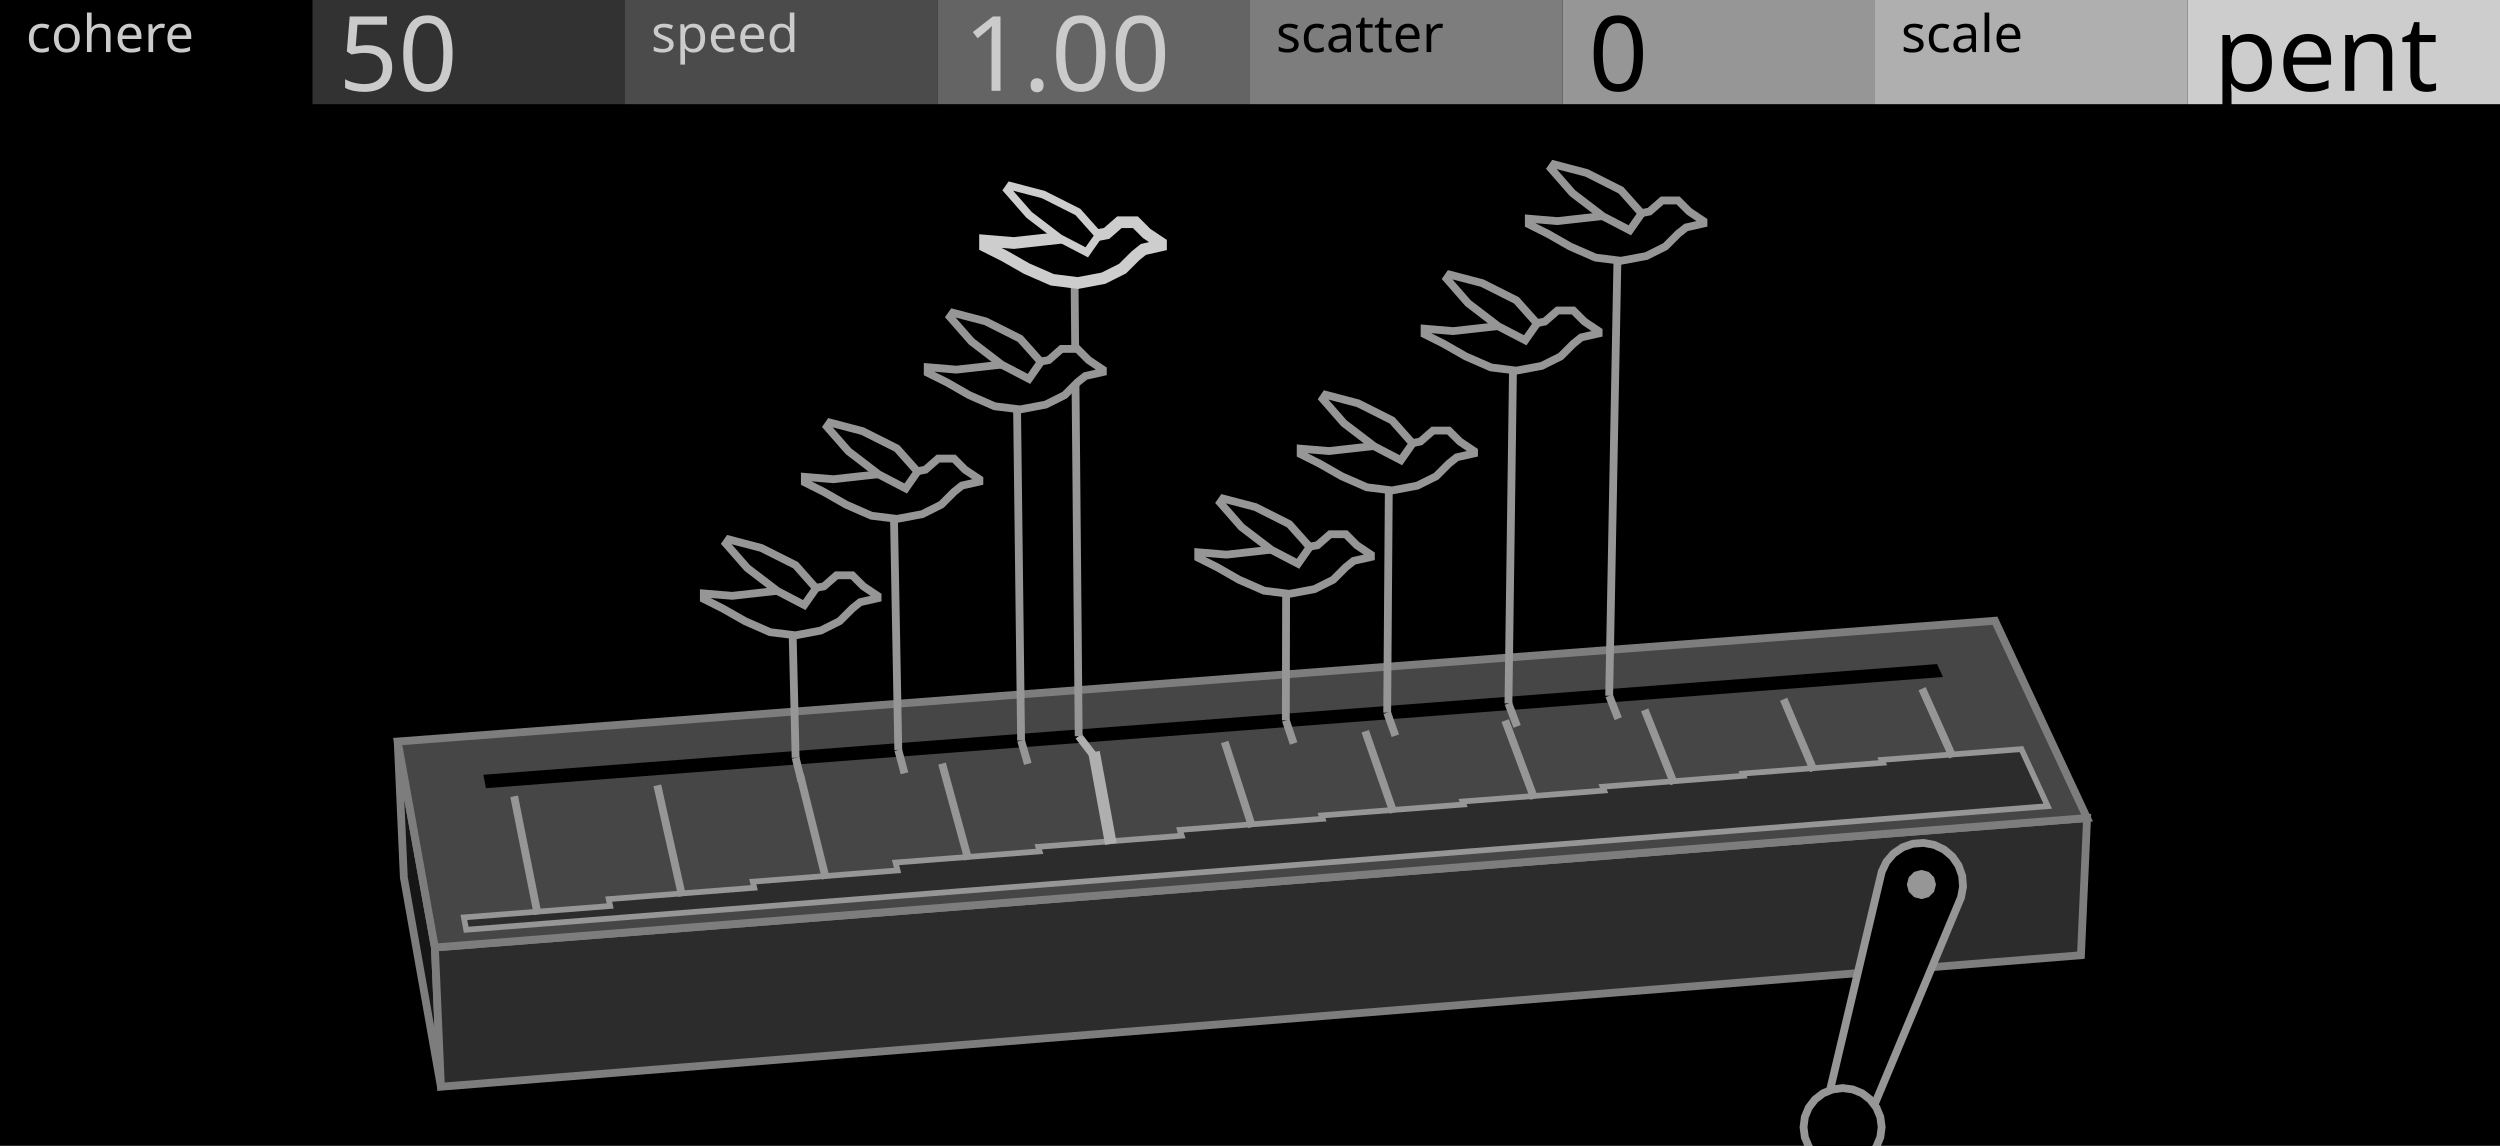
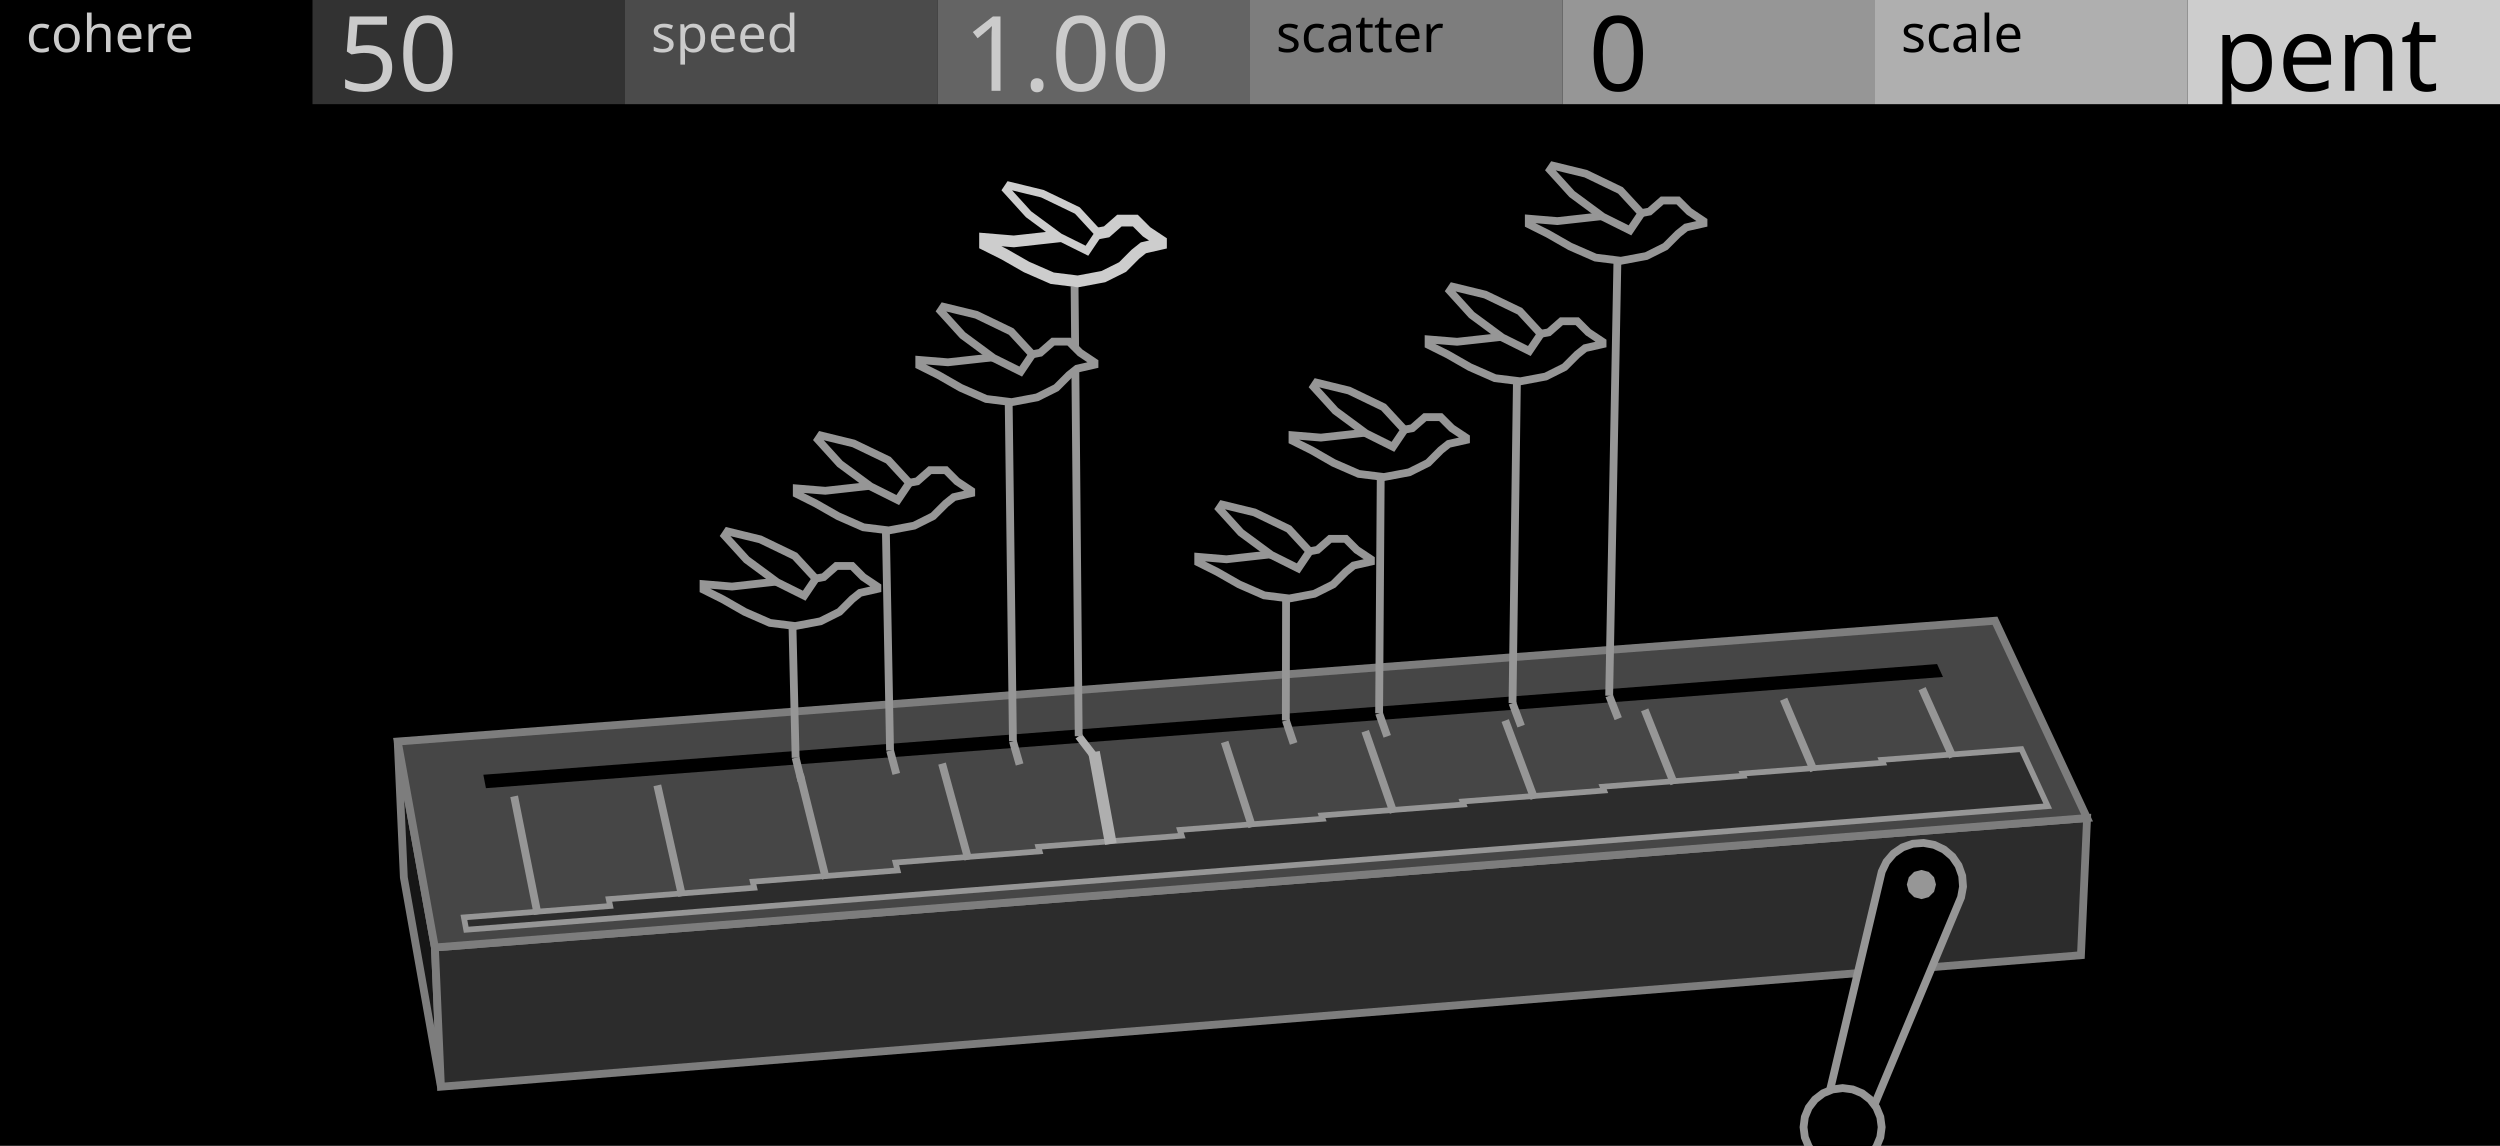
<svg xmlns="http://www.w3.org/2000/svg" width="480" height="220" viewBox="0 0 480 220">
  <g id="preview_canvas">
    <rect x="0" y="0" width="480" height="220" fill="#000000" stroke="none" />
  </g>
  <g id="preview_header">
    <rect x="0" y="0" width="60" height="20" fill="#000000" stroke="none" />
    <rect x="60" y="0" width="60" height="20" fill="#323232" stroke="none" />
    <rect x="120" y="0" width="60" height="20" fill="#4B4B4B" stroke="none" />
    <rect x="180" y="0" width="60" height="20" fill="#646464" stroke="none" />
    <rect x="240" y="0" width="60" height="20" fill="#7D7D7D" stroke="none" />
    <rect x="300" y="0" width="60" height="20" fill="#969696" stroke="none" />
    <rect x="360" y="0" width="60" height="20" fill="#AFAFAF" stroke="none" />
    <rect x="420" y="0" width="60" height="20" fill="#CDCDCD" stroke="none" />
    <text transform="matrix(1 0 0 1 5 10)" fill="#CBCBCB" stroke="none" font-family="UniversNextPro-Light" font-size="10px">cohere</text>
    <text transform="matrix(1 0 0 1 125 10)" fill="#CBCBCB" stroke="none" font-family="UniversNextPro-Light" font-size="10px">speed</text>
    <text transform="matrix(1 0 0 1 245 10)" fill="#000000" stroke="none" font-family="UniversNextPro-Light" font-size="10px">scatter</text>
    <text transform="matrix(1 0 0 1 365 10)" fill="#000000" stroke="none" font-family="UniversNextPro-Light" font-size="10px">scale</text>
    <text transform="matrix(1 0 0 1 65 17.44)" fill="#CBCBCB" stroke="none" font-family="UniversNextPro-Light" font-size="20px">50</text>
    <text transform="matrix(1 0 0 1 185 17.44)" fill="#CBCBCB" stroke="none" font-family="UniversNextPro-Light" font-size="20px">1.00</text>
    <text transform="matrix(1 0 0 1 305 17.44)" fill="#000000" stroke="none" font-family="UniversNextPro-Light" font-size="20px">0</text>
    <text transform="matrix(1 0 0 1 425 17.44)" fill="#000000" stroke="none" font-family="UniversNextPro-Light" font-size="20px">pent</text>
  </g>
  <path d="M 83.5 181.91 L 76.36 142.37 L 77.54 168.48 L 84.66 208.65 Z" fill="#161616" stroke="#7D7D7D" stroke-width="1.5" />
  <path d="M 83.5 181.91 L 400.72 157.06 L 399.54 183.4 L 84.66 208.65 Z" fill="#2C2C2C" stroke="#7D7D7D" stroke-width="1.5" />
  <path d="M 83.5 181.91 L 400.72 157.06 L 383.04 119.18 L 76.36 142.37 Z" fill="#464646" stroke="#7D7D7D" stroke-width="1.5" />
  <path d="M 93.3 151.33 L 373.05 129.98 L 371.92 127.5 L 92.8 148.75 Z" fill="#000000" stroke="none" stroke-width="0" />
  <path d="M 89.51 178.51 L 393.16 154.78 L 388.11 143.83 L 361.28 145.9 L 361.52 146.45 L 334.58 148.53 L 334.75 148.95 L 307.7 151.05 L 307.99 151.78 L 280.81 153.89 L 281.02 154.46 L 253.73 156.57 L 253.95 157.21 L 226.54 159.34 L 226.89 160.46 L 199.35 162.59 L 199.6 163.46 L 171.94 165.61 L 172.33 167.12 L 144.53 169.28 L 144.81 170.45 L 116.87 172.63 L 117.15 173.95 L 89.07 176.14 Z" fill="#2C2C2C" stroke="#969696" stroke-width="1.1" />
  <path d="M 103.96 175.4 L 99.45 152.74 L 97.98 153.04 L 102.49 175.69 Z" fill="#969696" stroke="none" stroke-width="0" />
  <path d="M 131.69 171.88 L 126.94 150.62 L 125.47 150.95 L 130.23 172.21 Z" fill="#969696" stroke="none" stroke-width="0" />
  <path d="M 159.3 168.52 L 154.32 148.51 L 152.86 148.88 L 157.84 168.88 Z" fill="#969696" stroke="none" stroke-width="0" />
  <path d="M 186.64 164.83 L 181.6 146.41 L 180.15 146.81 L 185.2 165.23 Z" fill="#969696" stroke="none" stroke-width="0" />
  <path d="M 214.39 161.82 L 211.15 144.18 L 208.94 144.58 L 212.18 162.22 Z" fill="#AFAFAF" stroke="none" stroke-width="0" />
  <path d="M 241.13 158.54 L 235.85 142.23 L 234.43 142.69 L 239.7 159 Z" fill="#969696" stroke="none" stroke-width="0" />
  <path d="M 268.27 155.76 L 262.83 140.15 L 261.41 140.64 L 266.85 156.25 Z" fill="#969696" stroke="none" stroke-width="0" />
  <path d="M 295.3 153.06 L 289.7 138.08 L 288.3 138.61 L 293.89 153.58 Z" fill="#969696" stroke="none" stroke-width="0" />
  <path d="M 322.13 150.21 L 316.48 136.02 L 315.08 136.57 L 320.74 150.76 Z" fill="#969696" stroke="none" stroke-width="0" />
  <path d="M 348.96 147.68 L 343.15 133.96 L 341.77 134.55 L 347.58 148.26 Z" fill="#969696" stroke="none" stroke-width="0" />
  <path d="M 375.61 145.03 L 369.73 131.92 L 368.36 132.53 L 374.24 145.65 Z" fill="#969696" stroke="none" stroke-width="0" />
  <path d="M 361.3 167.35 L 362.2 165.47 L 363.56 163.88 L 365.28 162.7 L 367.25 162 L 369.33 161.84 L 371.38 162.22 L 373.27 163.12 L 374.86 164.47 L 376.04 166.19 L 376.74 168.16 L 376.9 170.24 L 376.52 172.3 L 357.58 217.65 L 349.97 215.17 Z" fill="#000000" stroke="#969696" stroke-width="1.5" />
  <path d="M 371.71 169.83 L 371.34 171.23 L 370.31 172.25 L 368.91 172.63 L 367.51 172.25 L 366.49 171.23 L 366.11 169.83 L 366.49 168.43 L 367.51 167.4 L 368.91 167.03 L 370.31 167.4 L 371.34 168.43 Z" fill="#969696" stroke="none" stroke-width="0" />
  <path d="M 361.28 216.41 L 361.02 218.35 L 360.27 220.16 L 359.08 221.71 L 357.53 222.9 L 355.72 223.65 L 353.78 223.91 L 351.84 223.65 L 350.03 222.9 L 348.47 221.71 L 347.28 220.16 L 346.53 218.35 L 346.28 216.41 L 346.53 214.47 L 347.28 212.66 L 348.47 211.11 L 350.03 209.91 L 351.84 209.17 L 353.78 208.91 L 355.72 209.17 L 357.53 209.91 L 359.08 211.11 L 360.27 212.66 L 361.02 214.47 Z" fill="#000000" stroke="#969696" stroke-width="1.5" />
  <path d="M 152.03 145.67 L 153.15 150.17 L 154.6 149.8 L 153.49 145.31 Z" fill="#969696" stroke="none" stroke-width="0" />
-   <path d="M 153.51 145.47 L 152.87 118.93 L 151.37 118.97 L 152.01 145.51 Z" fill="#969696" stroke="none" stroke-width="0" />
-   <path d="M 171.74 144.18 L 172.94 148.66 L 174.39 148.28 L 173.19 143.79 Z" fill="#969696" stroke="none" stroke-width="0" />
-   <path d="M 173.22 143.97 L 172.34 96.57 L 170.84 96.6 L 171.72 144 Z" fill="#969696" stroke="none" stroke-width="0" />
-   <path d="M 195.33 142.4 L 196.62 146.87 L 198.06 146.45 L 196.77 141.98 Z" fill="#969696" stroke="none" stroke-width="0" />
-   <path d="M 196.8 142.18 L 195.99 75.54 L 194.49 75.56 L 195.3 142.2 Z" fill="#969696" stroke="none" stroke-width="0" />
+   <path d="M 153.51 145.47 L 152.83 117.15 L 151.33 117.19 L 152.01 145.51 Z" fill="#969696" stroke="none" stroke-width="0" />
+   <path d="M 170.17 144.3 L 171.36 148.78 L 172.81 148.4 L 171.62 143.91 Z" fill="#969696" stroke="none" stroke-width="0" />
+   <path d="M 171.64 144.09 L 170.78 98.79 L 169.28 98.81 L 170.14 144.12 Z" fill="#969696" stroke="none" stroke-width="0" />
+   <path d="M 193.76 142.52 L 195.04 146.99 L 196.49 146.57 L 195.2 142.1 Z" fill="#969696" stroke="none" stroke-width="0" />
+   <path d="M 195.23 142.3 L 194.38 74.14 L 192.88 74.16 L 193.73 142.32 Z" fill="#969696" stroke="none" stroke-width="0" />
  <path d="M 206.51 141.8 L 209.83 146.12 L 211.02 145.2 L 207.7 140.89 Z" fill="#AFAFAF" stroke="none" stroke-width="0" />
-   <path d="M 207.86 141.34 L 207.08 55.26 L 205.58 55.27 L 206.36 141.35 Z" fill="#969696" stroke="none" stroke-width="0" />
+   <path d="M 207.86 141.34 L 207.07 54.95 L 205.57 54.97 L 206.36 141.35 Z" fill="#969696" stroke="none" stroke-width="0" />
  <path d="M 246.17 138.55 L 247.66 142.99 L 249.09 142.51 L 247.6 138.08 Z" fill="#969696" stroke="none" stroke-width="0" />
-   <path d="M 247.63 138.32 L 247.69 111.01 L 246.19 111.01 L 246.13 138.31 Z" fill="#969696" stroke="none" stroke-width="0" />
-   <path d="M 265.63 137.08 L 267.2 141.51 L 268.61 141.01 L 267.05 136.58 Z" fill="#969696" stroke="none" stroke-width="0" />
-   <path d="M 267.09 136.84 L 267.42 91.14 L 265.92 91.13 L 265.59 136.83 Z" fill="#969696" stroke="none" stroke-width="0" />
-   <path d="M 288.92 135.32 L 290.58 139.73 L 291.98 139.21 L 290.32 134.79 Z" fill="#969696" stroke="none" stroke-width="0" />
-   <path d="M 290.37 135.07 L 291.28 68.13 L 289.78 68.11 L 288.87 135.05 Z" fill="#969696" stroke="none" stroke-width="0" />
+   <path d="M 247.63 138.32 L 247.68 111.9 L 246.18 111.89 L 246.13 138.31 Z" fill="#969696" stroke="none" stroke-width="0" />
+   <path d="M 264.08 137.2 L 265.64 141.63 L 267.05 141.13 L 265.49 136.7 Z" fill="#969696" stroke="none" stroke-width="0" />
+   <path d="M 265.54 136.95 L 265.87 88.57 L 264.37 88.56 L 264.04 136.94 Z" fill="#969696" stroke="none" stroke-width="0" />
+   <path d="M 289.69 135.26 L 291.35 139.67 L 292.76 139.15 L 291.1 134.73 Z" fill="#969696" stroke="none" stroke-width="0" />
+   <path d="M 291.15 135.01 L 292.04 70.19 L 290.54 70.17 L 289.65 134.99 Z" fill="#969696" stroke="none" stroke-width="0" />
  <path d="M 308.27 133.86 L 310 138.26 L 311.39 137.71 L 309.66 133.31 Z" fill="#969696" stroke="none" stroke-width="0" />
  <path d="M 309.71 133.6 L 311.35 47.04 L 309.85 47.01 L 308.21 133.57 Z" fill="#969696" stroke="none" stroke-width="0" />
-   <path d="M 168.5 114.4 L 168.5 114.86 L 165.16 115.61 L 163.64 116.83 L 161.22 119.25 L 157.58 121.07 L 152.73 121.98 L 147.87 121.38 L 143.02 119.25 L 138.77 116.83 L 135.14 115.01 L 135.14 113.95 L 140.59 114.4 L 146.05 113.79 L 151.51 113.19 L 155.76 113.04 L 158.19 112.58 L 160.61 110.46 L 163.64 110.46 L 165.77 112.58 Z" fill="#000000" stroke="#969696" stroke-width="1.5" />
-   <path d="M 154.42 116.17 L 149.27 113.48 L 143.48 109.06 L 139.36 104.36 L 139.92 103.57 L 146.17 105.21 L 152.75 108.51 L 156.68 112.94 Z" fill="#000000" stroke="#969696" stroke-width="1.5" />
-   <path d="M 188.04 92.01 L 188.04 92.47 L 184.68 93.23 L 183.16 94.45 L 180.72 96.89 L 177.07 98.72 L 172.2 99.63 L 167.32 99.02 L 162.45 96.89 L 158.18 94.45 L 154.53 92.62 L 154.53 91.56 L 160.01 92.01 L 165.49 91.4 L 170.98 90.8 L 175.24 90.64 L 177.68 90.19 L 180.12 88.05 L 183.16 88.05 L 185.29 90.19 Z" fill="#000000" stroke="#969696" stroke-width="1.5" />
-   <path d="M 173.9 93.79 L 168.72 91.09 L 162.91 86.65 L 158.77 81.93 L 159.33 81.13 L 165.61 82.78 L 172.21 86.1 L 176.17 90.54 Z" fill="#000000" stroke="#969696" stroke-width="1.5" />
-   <path d="M 211.75 70.97 L 211.75 71.43 L 208.39 72.19 L 206.86 73.41 L 204.42 75.86 L 200.75 77.69 L 195.86 78.61 L 190.96 78 L 186.07 75.86 L 181.79 73.41 L 178.12 71.58 L 178.12 70.51 L 183.63 70.97 L 189.13 70.36 L 194.63 69.74 L 198.91 69.59 L 201.36 69.13 L 203.8 66.99 L 206.86 66.99 L 209 69.13 Z" fill="#000000" stroke="#969696" stroke-width="1.5" />
-   <path d="M 197.56 72.75 L 192.37 70.04 L 186.53 65.58 L 182.38 60.85 L 182.95 60.05 L 189.25 61.7 L 195.87 65.03 L 199.84 69.49 Z" fill="#000000" stroke="#969696" stroke-width="1.5" />
-   <path d="M 222.91 46.66 L 222.91 47.12 L 219.53 47.89 L 218 49.12 L 215.54 51.57 L 211.85 53.42 L 206.94 54.34 L 202.03 53.72 L 197.11 51.57 L 192.82 49.12 L 189.13 47.27 L 189.13 46.2 L 194.66 46.66 L 200.19 46.05 L 205.71 45.43 L 210.01 45.28 L 212.47 44.82 L 214.93 42.67 L 218 42.67 L 220.15 44.82 Z" fill="#000000" stroke="#CDCDCD" stroke-width="2.25" />
-   <path d="M 208.66 48.45 L 203.44 45.73 L 197.58 41.25 L 193.41 36.49 L 193.97 35.69 L 200.31 37.35 L 206.96 40.7 L 210.95 45.18 Z" fill="#000000" stroke="#CDCDCD" stroke-width="1.5" />
-   <path d="M 263.21 106.49 L 263.21 106.94 L 259.9 107.69 L 258.39 108.9 L 255.98 111.31 L 252.36 113.12 L 247.54 114.02 L 242.72 113.42 L 237.89 111.31 L 233.68 108.9 L 230.06 107.09 L 230.06 106.04 L 235.48 106.49 L 240.91 105.89 L 246.33 105.28 L 250.55 105.13 L 252.96 104.68 L 255.38 102.57 L 258.39 102.57 L 260.5 104.68 Z" fill="#000000" stroke="#969696" stroke-width="1.5" />
-   <path d="M 249.22 108.24 L 244.1 105.57 L 238.35 101.18 L 234.26 96.51 L 234.81 95.72 L 241.03 97.35 L 247.56 100.64 L 251.47 105.03 Z" fill="#000000" stroke="#969696" stroke-width="1.5" />
-   <path d="M 283.01 86.6 L 283.01 87.05 L 279.68 87.81 L 278.17 89.02 L 275.75 91.44 L 272.12 93.25 L 267.28 94.16 L 262.44 93.56 L 257.6 91.44 L 253.36 89.02 L 249.73 87.2 L 249.73 86.15 L 255.18 86.6 L 260.62 85.99 L 266.07 85.39 L 270.3 85.24 L 272.72 84.78 L 275.14 82.67 L 278.17 82.67 L 280.29 84.78 Z" fill="#000000" stroke="#969696" stroke-width="1.5" />
-   <path d="M 268.97 88.36 L 263.83 85.68 L 258.05 81.27 L 253.95 76.59 L 254.5 75.79 L 260.74 77.43 L 267.3 80.73 L 271.22 85.14 Z" fill="#000000" stroke="#969696" stroke-width="1.5" />
-   <path d="M 306.94 63.57 L 306.94 64.02 L 303.6 64.78 L 302.08 66 L 299.65 68.43 L 296 70.25 L 291.14 71.16 L 286.28 70.55 L 281.42 68.43 L 277.17 66 L 273.52 64.17 L 273.52 63.11 L 278.99 63.57 L 284.46 62.96 L 289.93 62.35 L 294.18 62.2 L 296.61 61.74 L 299.04 59.62 L 302.08 59.62 L 304.2 61.74 Z" fill="#000000" stroke="#969696" stroke-width="1.5" />
-   <path d="M 292.84 65.33 L 287.68 62.65 L 281.88 58.22 L 277.76 53.51 L 278.31 52.72 L 284.58 54.36 L 291.16 57.67 L 295.11 62.1 Z" fill="#000000" stroke="#969696" stroke-width="1.5" />
+   <path d="M 168.46 112.62 L 168.46 113.07 L 165.12 113.83 L 163.61 115.04 L 161.18 117.47 L 157.54 119.29 L 152.68 120.2 L 147.83 119.6 L 142.97 117.47 L 138.73 115.04 L 135.08 113.22 L 135.08 112.16 L 140.55 112.62 L 146.01 112.01 L 151.47 111.4 L 155.72 111.25 L 158.15 110.8 L 160.57 108.67 L 163.61 108.67 L 165.73 110.8 Z" fill="#000000" stroke="#969696" stroke-width="1.5" />
+   <path d="M 154.41 114.38 L 149.21 111.79 L 143.34 107.46 L 139.14 102.84 L 139.68 102.03 L 145.97 103.56 L 152.6 106.76 L 156.62 111.11 Z" fill="#000000" stroke="#969696" stroke-width="1.5" />
+   <path d="M 186.47 94.23 L 186.47 94.69 L 183.12 95.45 L 181.6 96.67 L 179.16 99.1 L 175.51 100.93 L 170.64 101.84 L 165.77 101.24 L 160.9 99.1 L 156.63 96.67 L 152.98 94.84 L 152.98 93.78 L 158.46 94.23 L 163.94 93.62 L 169.42 93.01 L 173.68 92.86 L 176.12 92.41 L 178.56 90.27 L 181.6 90.27 L 183.73 92.41 Z" fill="#000000" stroke="#969696" stroke-width="1.5" />
+   <path d="M 172.37 96.01 L 167.15 93.4 L 161.26 89.06 L 157.05 84.42 L 157.59 83.61 L 163.9 85.15 L 170.56 88.35 L 174.59 92.72 Z" fill="#000000" stroke="#969696" stroke-width="1.5" />
+   <path d="M 210.14 69.56 L 210.14 70.02 L 206.78 70.79 L 205.25 72.01 L 202.8 74.46 L 199.13 76.29 L 194.24 77.21 L 189.34 76.6 L 184.45 74.46 L 180.17 72.01 L 176.5 70.18 L 176.5 69.11 L 182 69.56 L 187.51 68.95 L 193.01 68.34 L 197.3 68.19 L 199.74 67.73 L 202.19 65.59 L 205.25 65.59 L 207.39 67.73 Z" fill="#000000" stroke="#969696" stroke-width="1.5" />
+   <path d="M 195.98 71.34 L 190.73 68.73 L 184.82 64.37 L 180.59 59.71 L 181.13 58.9 L 187.47 60.44 L 194.15 63.66 L 198.2 68.05 Z" fill="#000000" stroke="#969696" stroke-width="1.5" />
+   <path d="M 222.91 46.35 L 222.91 46.81 L 219.53 47.58 L 217.99 48.81 L 215.54 51.27 L 211.85 53.11 L 206.94 54.03 L 202.03 53.42 L 197.11 51.27 L 192.81 48.81 L 189.13 46.97 L 189.13 45.89 L 194.65 46.35 L 200.18 45.74 L 205.71 45.13 L 210.01 44.97 L 212.47 44.51 L 214.92 42.36 L 217.99 42.36 L 220.14 44.51 Z" fill="#000000" stroke="#CDCDCD" stroke-width="2.25" />
+   <path d="M 208.69 48.14 L 203.42 45.52 L 197.48 41.14 L 193.23 36.46 L 193.78 35.64 L 200.14 37.19 L 206.85 40.42 L 210.92 44.83 Z" fill="#000000" stroke="#CDCDCD" stroke-width="1.5" />
+   <path d="M 263.21 107.38 L 263.21 107.83 L 259.89 108.58 L 258.39 109.79 L 255.97 112.2 L 252.36 114.01 L 247.54 114.91 L 242.72 114.31 L 237.9 112.2 L 233.68 109.79 L 230.06 107.98 L 230.06 106.92 L 235.48 107.38 L 240.91 106.77 L 246.33 106.17 L 250.55 106.02 L 252.96 105.57 L 255.37 103.46 L 258.39 103.46 L 260.49 105.57 Z" fill="#000000" stroke="#969696" stroke-width="1.5" />
+   <path d="M 249.25 109.13 L 244.08 106.55 L 238.26 102.26 L 234.09 97.67 L 234.63 96.87 L 240.87 98.39 L 247.45 101.56 L 251.44 105.88 Z" fill="#000000" stroke="#969696" stroke-width="1.5" />
+   <path d="M 281.47 84.02 L 281.47 84.48 L 278.14 85.23 L 276.62 86.44 L 274.2 88.87 L 270.57 90.68 L 265.72 91.59 L 260.88 90.99 L 256.03 88.87 L 251.8 86.44 L 248.16 84.63 L 248.16 83.57 L 253.61 84.02 L 259.06 83.42 L 264.51 82.81 L 268.75 82.66 L 271.17 82.21 L 273.59 80.09 L 276.62 80.09 L 278.74 82.21 Z" fill="#000000" stroke="#969696" stroke-width="1.5" />
+   <path d="M 267.45 85.79 L 262.25 83.2 L 256.4 78.88 L 252.21 74.27 L 252.75 73.46 L 259.02 74.99 L 265.64 78.18 L 269.65 82.52 Z" fill="#000000" stroke="#969696" stroke-width="1.5" />
+   <path d="M 307.69 65.62 L 307.69 66.08 L 304.35 66.84 L 302.83 68.05 L 300.4 70.48 L 296.76 72.3 L 291.9 73.21 L 287.04 72.61 L 282.19 70.48 L 277.94 68.05 L 274.29 66.23 L 274.29 65.17 L 279.76 65.62 L 285.22 65.02 L 290.69 64.41 L 294.94 64.26 L 297.37 63.8 L 299.79 61.68 L 302.83 61.68 L 304.95 63.8 Z" fill="#000000" stroke="#969696" stroke-width="1.5" />
+   <path d="M 293.63 67.39 L 288.42 64.8 L 282.55 60.47 L 278.35 55.84 L 278.89 55.04 L 285.18 56.57 L 291.82 59.76 L 295.84 64.12 Z" fill="#000000" stroke="#969696" stroke-width="1.5" />
  <path d="M 327.07 42.45 L 327.07 42.91 L 323.72 43.67 L 322.19 44.89 L 319.75 47.33 L 316.09 49.16 L 311.21 50.07 L 306.34 49.46 L 301.46 47.33 L 297.19 44.89 L 293.53 43.06 L 293.53 41.99 L 299.02 42.45 L 304.51 41.84 L 309.99 41.23 L 314.26 41.08 L 316.7 40.62 L 319.14 38.49 L 322.19 38.49 L 324.33 40.62 Z" fill="#000000" stroke="#969696" stroke-width="1.5" />
-   <path d="M 312.92 44.22 L 307.74 41.52 L 301.92 37.08 L 297.78 32.35 L 298.34 31.55 L 304.63 33.2 L 311.23 36.53 L 315.19 40.98 Z" fill="#000000" stroke="#969696" stroke-width="1.5" />
+   <path d="M 312.95 44.23 L 307.72 41.62 L 301.82 37.27 L 297.6 32.62 L 298.15 31.81 L 304.47 33.35 L 311.13 36.56 L 315.17 40.94 Z" fill="#000000" stroke="#969696" stroke-width="1.5" />
</svg>
